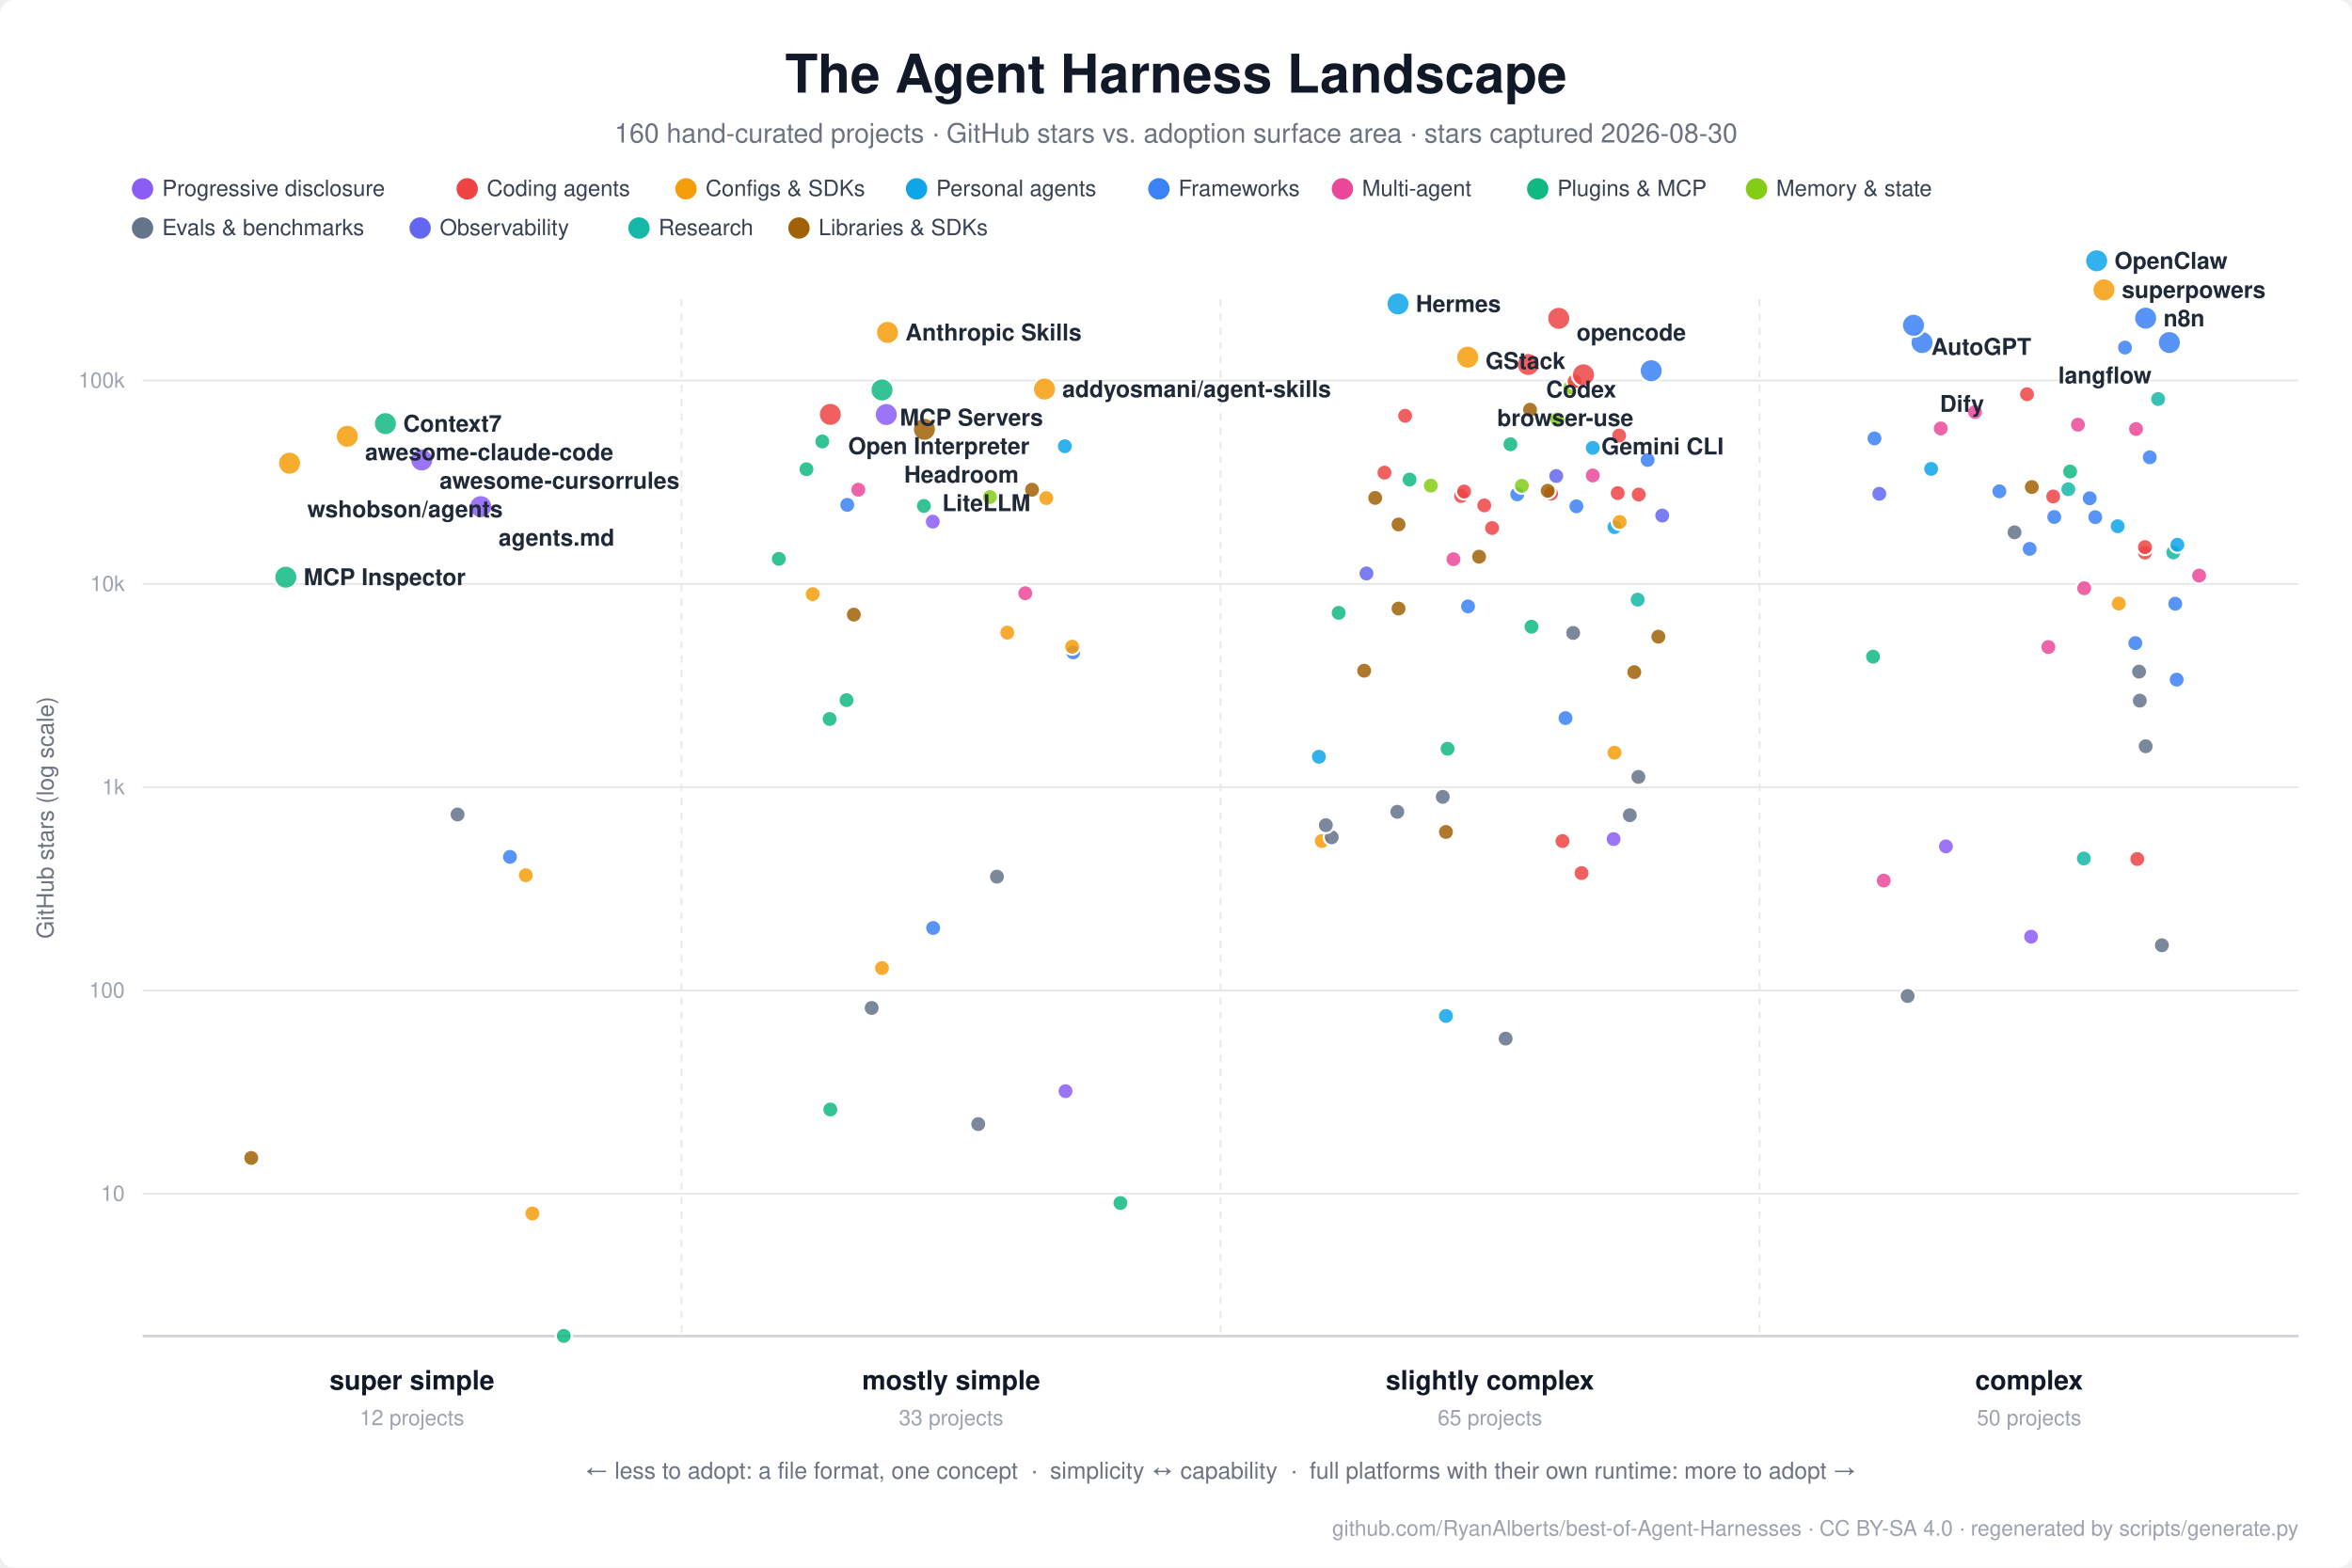
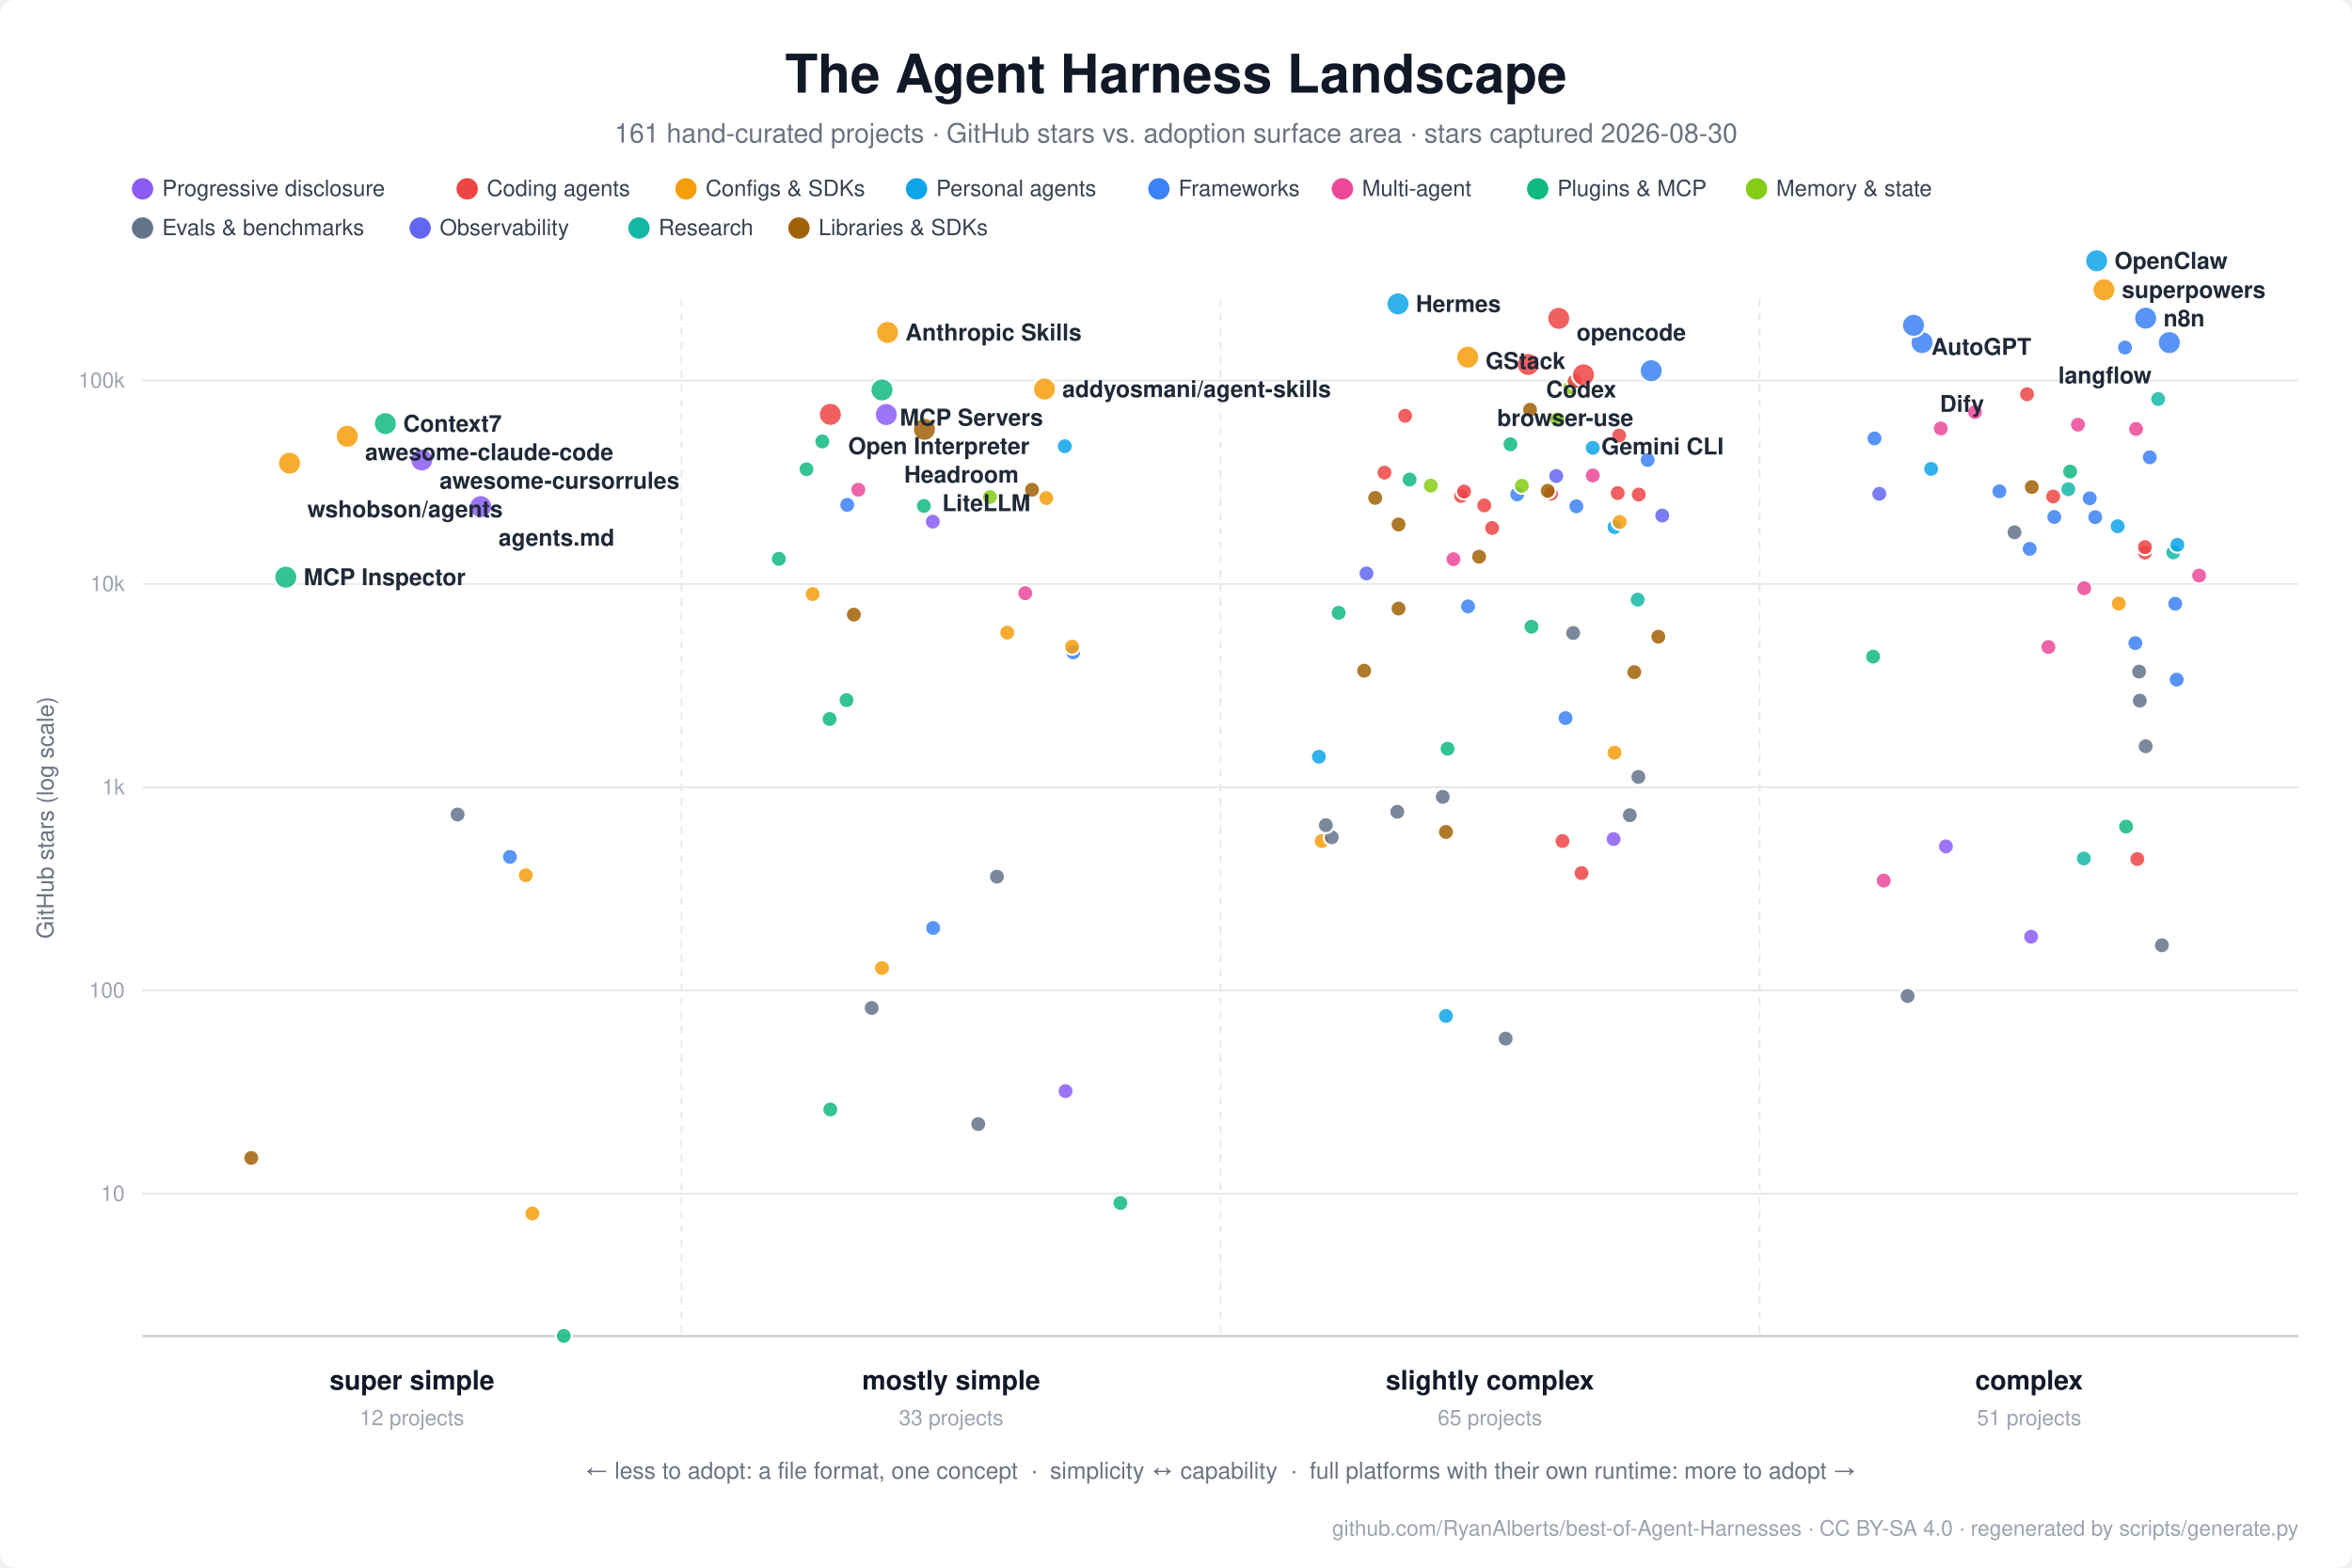
<svg xmlns="http://www.w3.org/2000/svg" viewBox="0 0 1320 880" font-family="-apple-system, 'Segoe UI', Helvetica, Arial, sans-serif">
  <rect width="1320" height="880" fill="#ffffff" rx="8" />
  <text x="660.0" y="52" text-anchor="middle" font-size="30" font-weight="700" fill="#111827">The Agent Harness Landscape</text>
-   <text x="660.0" y="80" text-anchor="middle" font-size="15" fill="#6b7280">160 hand-curated projects · GitHub stars vs. adoption surface area · stars captured 2026-08-30</text>
+   <text x="660.0" y="80" text-anchor="middle" font-size="15" fill="#6b7280">161 hand-curated projects · GitHub stars vs. adoption surface area · stars captured 2026-08-30</text>
  <circle cx="80" cy="106" r="6" fill="#8b5cf6" />
  <text x="91" y="110" font-size="12.5" fill="#374151">Progressive disclosure</text>
  <circle cx="262.2" cy="106" r="6" fill="#ef4444" />
  <text x="273.2" y="110" font-size="12.5" fill="#374151">Coding agents</text>
  <circle cx="385.0" cy="106" r="6" fill="#f59e0b" />
  <text x="396.0" y="110" font-size="12.5" fill="#374151">Configs &amp; SDKs</text>
  <circle cx="514.4" cy="106" r="6" fill="#0ea5e9" />
  <text x="525.4" y="110" font-size="12.5" fill="#374151">Personal agents</text>
  <circle cx="650.4" cy="106" r="6" fill="#3b82f6" />
  <text x="661.4" y="110" font-size="12.5" fill="#374151">Frameworks</text>
  <circle cx="753.4" cy="106" r="6" fill="#ec4899" />
  <text x="764.4" y="110" font-size="12.5" fill="#374151">Multi-agent</text>
  <circle cx="863.0" cy="106" r="6" fill="#10b981" />
  <text x="874.0" y="110" font-size="12.5" fill="#374151">Plugins &amp; MCP</text>
  <circle cx="985.8" cy="106" r="6" fill="#84cc16" />
  <text x="996.8" y="110" font-size="12.5" fill="#374151">Memory &amp; state</text>
  <circle cx="80" cy="128" r="6" fill="#64748b" />
  <text x="91" y="132" font-size="12.5" fill="#374151">Evals &amp; benchmarks</text>
  <circle cx="235.8" cy="128" r="6" fill="#6366f1" />
  <text x="246.8" y="132" font-size="12.5" fill="#374151">Observability</text>
  <circle cx="358.6" cy="128" r="6" fill="#14b8a6" />
  <text x="369.6" y="132" font-size="12.5" fill="#374151">Research</text>
  <circle cx="448.4" cy="128" r="6" fill="#a16207" />
  <text x="459.4" y="132" font-size="12.5" fill="#374151">Libraries &amp; SDKs</text>
  <line x1="80" y1="670.1" x2="1290" y2="670.1" stroke="#e5e7eb" stroke-width="1" />
  <text x="70" y="674.1" text-anchor="end" font-size="12" fill="#9ca3af">10</text>
  <line x1="80" y1="556.0" x2="1290" y2="556.0" stroke="#e5e7eb" stroke-width="1" />
  <text x="70" y="560.0" text-anchor="end" font-size="12" fill="#9ca3af">100</text>
  <line x1="80" y1="441.9" x2="1290" y2="441.9" stroke="#e5e7eb" stroke-width="1" />
  <text x="70" y="445.9" text-anchor="end" font-size="12" fill="#9ca3af">1k</text>
  <line x1="80" y1="327.8" x2="1290" y2="327.8" stroke="#e5e7eb" stroke-width="1" />
  <text x="70" y="331.8" text-anchor="end" font-size="12" fill="#9ca3af">10k</text>
  <line x1="80" y1="213.6" x2="1290" y2="213.6" stroke="#e5e7eb" stroke-width="1" />
  <text x="70" y="217.6" text-anchor="end" font-size="12" fill="#9ca3af">100k</text>
  <text x="30" y="459" font-size="13" fill="#6b7280" transform="rotate(-90 30 459)" text-anchor="middle">GitHub stars (log scale)</text>
  <text x="231.2" y="780" text-anchor="middle" font-size="15" font-weight="600" fill="#111827">super simple</text>
  <text x="231.2" y="800" text-anchor="middle" font-size="12" fill="#9ca3af">12 projects</text>
  <line x1="382.5" y1="168" x2="382.5" y2="750" stroke="#e5e7eb" stroke-width="1" stroke-dasharray="4 4" />
  <text x="533.8" y="780" text-anchor="middle" font-size="15" font-weight="600" fill="#111827">mostly simple</text>
  <text x="533.8" y="800" text-anchor="middle" font-size="12" fill="#9ca3af">33 projects</text>
  <line x1="685.0" y1="168" x2="685.0" y2="750" stroke="#e5e7eb" stroke-width="1" stroke-dasharray="4 4" />
  <text x="836.2" y="780" text-anchor="middle" font-size="15" font-weight="600" fill="#111827">slightly complex</text>
  <text x="836.2" y="800" text-anchor="middle" font-size="12" fill="#9ca3af">65 projects</text>
  <line x1="987.5" y1="168" x2="987.5" y2="750" stroke="#e5e7eb" stroke-width="1" stroke-dasharray="4 4" />
  <text x="1138.8" y="780" text-anchor="middle" font-size="15" font-weight="600" fill="#111827">complex</text>
-   <text x="1138.8" y="800" text-anchor="middle" font-size="12" fill="#9ca3af">50 projects</text>
+   <text x="1138.8" y="800" text-anchor="middle" font-size="12" fill="#9ca3af">51 projects</text>
  <line x1="80" y1="750" x2="1290" y2="750" stroke="#d1d5db" stroke-width="1.5" />
  <text x="685.0" y="830" text-anchor="middle" font-size="13" fill="#6b7280">←  less to adopt: a file format, one concept  ·  simplicity ↔ capability  ·  full platforms with their own runtime: more to adopt  →</text>
  <circle cx="316.4" cy="749.9" r="4.5" fill="#10b981" fill-opacity="0.85" stroke="#ffffff" stroke-width="1.2" />
  <circle cx="298.8" cy="681.2" r="4.5" fill="#f59e0b" fill-opacity="0.85" stroke="#ffffff" stroke-width="1.2" />
  <circle cx="628.8" cy="675.3" r="4.5" fill="#10b981" fill-opacity="0.85" stroke="#ffffff" stroke-width="1.2" />
  <circle cx="141.0" cy="650.0" r="4.5" fill="#a16207" fill-opacity="0.85" stroke="#ffffff" stroke-width="1.2" />
  <circle cx="549.0" cy="631.0" r="4.5" fill="#64748b" fill-opacity="0.85" stroke="#ffffff" stroke-width="1.2" />
  <circle cx="466.0" cy="622.8" r="4.5" fill="#10b981" fill-opacity="0.85" stroke="#ffffff" stroke-width="1.2" />
  <circle cx="598.0" cy="612.5" r="4.5" fill="#8b5cf6" fill-opacity="0.85" stroke="#ffffff" stroke-width="1.2" />
  <circle cx="845.0" cy="583.0" r="4.5" fill="#64748b" fill-opacity="0.85" stroke="#ffffff" stroke-width="1.2" />
  <circle cx="811.5" cy="570.3" r="4.5" fill="#0ea5e9" fill-opacity="0.85" stroke="#ffffff" stroke-width="1.2" />
  <circle cx="489.2" cy="565.8" r="4.5" fill="#64748b" fill-opacity="0.85" stroke="#ffffff" stroke-width="1.2" />
  <circle cx="1070.6" cy="559.1" r="4.5" fill="#64748b" fill-opacity="0.85" stroke="#ffffff" stroke-width="1.2" />
  <circle cx="495.0" cy="543.4" r="4.5" fill="#f59e0b" fill-opacity="0.85" stroke="#ffffff" stroke-width="1.2" />
  <circle cx="1213.3" cy="530.6" r="4.5" fill="#64748b" fill-opacity="0.85" stroke="#ffffff" stroke-width="1.2" />
  <circle cx="1139.9" cy="525.8" r="4.5" fill="#8b5cf6" fill-opacity="0.85" stroke="#ffffff" stroke-width="1.2" />
  <circle cx="523.7" cy="520.9" r="4.5" fill="#3b82f6" fill-opacity="0.85" stroke="#ffffff" stroke-width="1.2" />
  <circle cx="1057.2" cy="494.3" r="4.5" fill="#ec4899" fill-opacity="0.85" stroke="#ffffff" stroke-width="1.2" />
  <circle cx="559.5" cy="492.1" r="4.5" fill="#64748b" fill-opacity="0.85" stroke="#ffffff" stroke-width="1.2" />
  <circle cx="295.1" cy="491.3" r="4.5" fill="#f59e0b" fill-opacity="0.85" stroke="#ffffff" stroke-width="1.2" />
  <circle cx="887.6" cy="490.1" r="4.5" fill="#ef4444" fill-opacity="0.85" stroke="#ffffff" stroke-width="1.2" />
  <circle cx="1199.5" cy="482.2" r="4.5" fill="#ef4444" fill-opacity="0.85" stroke="#ffffff" stroke-width="1.2" />
  <circle cx="1169.5" cy="481.9" r="4.5" fill="#14b8a6" fill-opacity="0.85" stroke="#ffffff" stroke-width="1.2" />
  <circle cx="286.2" cy="481.0" r="4.5" fill="#3b82f6" fill-opacity="0.85" stroke="#ffffff" stroke-width="1.2" />
  <circle cx="1092.1" cy="475.1" r="4.5" fill="#8b5cf6" fill-opacity="0.85" stroke="#ffffff" stroke-width="1.2" />
  <circle cx="741.8" cy="472.1" r="4.5" fill="#f59e0b" fill-opacity="0.85" stroke="#ffffff" stroke-width="1.2" />
  <circle cx="876.9" cy="472.1" r="4.5" fill="#ef4444" fill-opacity="0.85" stroke="#ffffff" stroke-width="1.2" />
  <circle cx="905.6" cy="471.0" r="4.5" fill="#8b5cf6" fill-opacity="0.85" stroke="#ffffff" stroke-width="1.2" />
  <circle cx="747.4" cy="470.0" r="4.5" fill="#64748b" fill-opacity="0.85" stroke="#ffffff" stroke-width="1.2" />
  <circle cx="811.5" cy="467.0" r="4.5" fill="#a16207" fill-opacity="0.85" stroke="#ffffff" stroke-width="1.2" />
+   <circle cx="1193.2" cy="464.0" r="4.5" fill="#10b981" fill-opacity="0.85" stroke="#ffffff" stroke-width="1.2" />
  <circle cx="744.1" cy="463.2" r="4.5" fill="#64748b" fill-opacity="0.85" stroke="#ffffff" stroke-width="1.2" />
  <circle cx="914.7" cy="457.6" r="4.5" fill="#64748b" fill-opacity="0.85" stroke="#ffffff" stroke-width="1.2" />
  <circle cx="256.8" cy="457.2" r="4.5" fill="#64748b" fill-opacity="0.85" stroke="#ffffff" stroke-width="1.2" />
  <circle cx="784.2" cy="455.7" r="4.5" fill="#64748b" fill-opacity="0.85" stroke="#ffffff" stroke-width="1.2" />
  <circle cx="809.7" cy="447.3" r="4.5" fill="#64748b" fill-opacity="0.85" stroke="#ffffff" stroke-width="1.2" />
  <circle cx="919.5" cy="436.1" r="4.5" fill="#64748b" fill-opacity="0.85" stroke="#ffffff" stroke-width="1.2" />
  <circle cx="740.2" cy="424.8" r="4.5" fill="#0ea5e9" fill-opacity="0.85" stroke="#ffffff" stroke-width="1.2" />
  <circle cx="906.1" cy="422.5" r="4.5" fill="#f59e0b" fill-opacity="0.85" stroke="#ffffff" stroke-width="1.2" />
  <circle cx="812.4" cy="420.3" r="4.5" fill="#10b981" fill-opacity="0.85" stroke="#ffffff" stroke-width="1.2" />
  <circle cx="1204.2" cy="418.9" r="4.5" fill="#64748b" fill-opacity="0.85" stroke="#ffffff" stroke-width="1.2" />
  <circle cx="465.6" cy="403.6" r="4.5" fill="#10b981" fill-opacity="0.85" stroke="#ffffff" stroke-width="1.2" />
  <circle cx="878.6" cy="403.1" r="4.5" fill="#3b82f6" fill-opacity="0.85" stroke="#ffffff" stroke-width="1.2" />
  <circle cx="1200.9" cy="393.3" r="4.5" fill="#64748b" fill-opacity="0.85" stroke="#ffffff" stroke-width="1.2" />
  <circle cx="475.1" cy="393.0" r="4.5" fill="#10b981" fill-opacity="0.85" stroke="#ffffff" stroke-width="1.2" />
  <circle cx="1221.6" cy="381.5" r="4.5" fill="#3b82f6" fill-opacity="0.85" stroke="#ffffff" stroke-width="1.2" />
  <circle cx="917.2" cy="377.3" r="4.5" fill="#a16207" fill-opacity="0.85" stroke="#ffffff" stroke-width="1.2" />
  <circle cx="1200.5" cy="377.0" r="4.5" fill="#64748b" fill-opacity="0.85" stroke="#ffffff" stroke-width="1.2" />
  <circle cx="765.6" cy="376.5" r="4.5" fill="#a16207" fill-opacity="0.85" stroke="#ffffff" stroke-width="1.2" />
  <circle cx="1051.2" cy="368.6" r="4.5" fill="#10b981" fill-opacity="0.85" stroke="#ffffff" stroke-width="1.2" />
  <circle cx="602.3" cy="366.2" r="4.5" fill="#3b82f6" fill-opacity="0.85" stroke="#ffffff" stroke-width="1.2" />
  <circle cx="1149.6" cy="363.2" r="4.5" fill="#ec4899" fill-opacity="0.85" stroke="#ffffff" stroke-width="1.2" />
  <circle cx="601.7" cy="363.0" r="4.5" fill="#f59e0b" fill-opacity="0.85" stroke="#ffffff" stroke-width="1.2" />
  <circle cx="1198.4" cy="361.0" r="4.5" fill="#3b82f6" fill-opacity="0.85" stroke="#ffffff" stroke-width="1.2" />
  <circle cx="930.7" cy="357.4" r="4.5" fill="#a16207" fill-opacity="0.85" stroke="#ffffff" stroke-width="1.2" />
  <circle cx="882.9" cy="355.3" r="4.5" fill="#64748b" fill-opacity="0.85" stroke="#ffffff" stroke-width="1.2" />
  <circle cx="565.3" cy="355.1" r="4.5" fill="#f59e0b" fill-opacity="0.85" stroke="#ffffff" stroke-width="1.2" />
  <circle cx="859.5" cy="351.8" r="4.5" fill="#10b981" fill-opacity="0.85" stroke="#ffffff" stroke-width="1.2" />
  <circle cx="479.2" cy="345.0" r="4.5" fill="#a16207" fill-opacity="0.85" stroke="#ffffff" stroke-width="1.2" />
  <circle cx="751.3" cy="344.0" r="4.5" fill="#10b981" fill-opacity="0.85" stroke="#ffffff" stroke-width="1.2" />
  <circle cx="784.9" cy="341.6" r="4.5" fill="#a16207" fill-opacity="0.85" stroke="#ffffff" stroke-width="1.2" />
  <circle cx="823.9" cy="340.4" r="4.5" fill="#3b82f6" fill-opacity="0.85" stroke="#ffffff" stroke-width="1.2" />
  <circle cx="1220.8" cy="338.9" r="4.5" fill="#3b82f6" fill-opacity="0.85" stroke="#ffffff" stroke-width="1.2" />
  <circle cx="1189.1" cy="338.8" r="4.5" fill="#f59e0b" fill-opacity="0.85" stroke="#ffffff" stroke-width="1.2" />
  <circle cx="919.1" cy="336.6" r="4.5" fill="#14b8a6" fill-opacity="0.85" stroke="#ffffff" stroke-width="1.2" />
  <circle cx="456.1" cy="333.5" r="4.5" fill="#f59e0b" fill-opacity="0.85" stroke="#ffffff" stroke-width="1.2" />
  <circle cx="575.4" cy="333.0" r="4.5" fill="#ec4899" fill-opacity="0.85" stroke="#ffffff" stroke-width="1.2" />
  <circle cx="1169.7" cy="330.2" r="4.5" fill="#ec4899" fill-opacity="0.85" stroke="#ffffff" stroke-width="1.2" />
  <circle cx="160.4" cy="324.0" r="6.5" fill="#10b981" fill-opacity="0.85" stroke="#ffffff" stroke-width="1.2" />
  <circle cx="1234.2" cy="323.1" r="4.5" fill="#ec4899" fill-opacity="0.85" stroke="#ffffff" stroke-width="1.2" />
  <circle cx="766.9" cy="321.9" r="4.5" fill="#6366f1" fill-opacity="0.85" stroke="#ffffff" stroke-width="1.2" />
  <circle cx="815.7" cy="313.9" r="4.5" fill="#ec4899" fill-opacity="0.85" stroke="#ffffff" stroke-width="1.2" />
  <circle cx="437.1" cy="313.7" r="4.5" fill="#10b981" fill-opacity="0.85" stroke="#ffffff" stroke-width="1.2" />
  <circle cx="830.1" cy="312.5" r="4.5" fill="#a16207" fill-opacity="0.85" stroke="#ffffff" stroke-width="1.2" />
  <circle cx="1203.8" cy="310.2" r="4.5" fill="#ef4444" fill-opacity="0.85" stroke="#ffffff" stroke-width="1.2" />
  <circle cx="1219.7" cy="310.1" r="4.5" fill="#14b8a6" fill-opacity="0.85" stroke="#ffffff" stroke-width="1.2" />
  <circle cx="1139.1" cy="308.1" r="4.5" fill="#3b82f6" fill-opacity="0.85" stroke="#ffffff" stroke-width="1.2" />
  <circle cx="1203.8" cy="307.1" r="4.5" fill="#ef4444" fill-opacity="0.85" stroke="#ffffff" stroke-width="1.2" />
  <circle cx="1222.0" cy="305.8" r="4.5" fill="#0ea5e9" fill-opacity="0.85" stroke="#ffffff" stroke-width="1.2" />
  <circle cx="1130.6" cy="298.8" r="4.5" fill="#64748b" fill-opacity="0.85" stroke="#ffffff" stroke-width="1.2" />
  <circle cx="837.4" cy="296.4" r="4.5" fill="#ef4444" fill-opacity="0.85" stroke="#ffffff" stroke-width="1.2" />
  <circle cx="906.1" cy="295.9" r="4.5" fill="#0ea5e9" fill-opacity="0.85" stroke="#ffffff" stroke-width="1.2" />
  <circle cx="1188.5" cy="295.4" r="4.5" fill="#0ea5e9" fill-opacity="0.85" stroke="#ffffff" stroke-width="1.2" />
  <circle cx="784.9" cy="294.4" r="4.5" fill="#a16207" fill-opacity="0.85" stroke="#ffffff" stroke-width="1.2" />
  <circle cx="909.0" cy="293.0" r="4.5" fill="#f59e0b" fill-opacity="0.85" stroke="#ffffff" stroke-width="1.2" />
  <circle cx="523.5" cy="292.8" r="4.5" fill="#8b5cf6" fill-opacity="0.85" stroke="#ffffff" stroke-width="1.2" />
  <circle cx="1175.9" cy="290.3" r="4.5" fill="#3b82f6" fill-opacity="0.85" stroke="#ffffff" stroke-width="1.2" />
  <circle cx="1152.9" cy="290.2" r="4.5" fill="#3b82f6" fill-opacity="0.85" stroke="#ffffff" stroke-width="1.2" />
  <circle cx="932.9" cy="289.4" r="4.5" fill="#6366f1" fill-opacity="0.85" stroke="#ffffff" stroke-width="1.2" />
  <circle cx="269.8" cy="284.4" r="6.5" fill="#8b5cf6" fill-opacity="0.85" stroke="#ffffff" stroke-width="1.2" />
  <circle cx="884.7" cy="284.2" r="4.5" fill="#3b82f6" fill-opacity="0.85" stroke="#ffffff" stroke-width="1.2" />
  <circle cx="518.5" cy="284.0" r="4.5" fill="#10b981" fill-opacity="0.85" stroke="#ffffff" stroke-width="1.2" />
  <circle cx="833.0" cy="283.7" r="4.5" fill="#ef4444" fill-opacity="0.85" stroke="#ffffff" stroke-width="1.2" />
  <circle cx="475.5" cy="283.4" r="4.5" fill="#3b82f6" fill-opacity="0.85" stroke="#ffffff" stroke-width="1.2" />
  <circle cx="1172.8" cy="279.7" r="4.5" fill="#3b82f6" fill-opacity="0.85" stroke="#ffffff" stroke-width="1.2" />
  <circle cx="587.2" cy="279.6" r="4.5" fill="#f59e0b" fill-opacity="0.85" stroke="#ffffff" stroke-width="1.2" />
  <circle cx="771.8" cy="279.5" r="4.5" fill="#a16207" fill-opacity="0.85" stroke="#ffffff" stroke-width="1.2" />
  <circle cx="555.6" cy="279.0" r="4.5" fill="#84cc16" fill-opacity="0.85" stroke="#ffffff" stroke-width="1.2" />
  <circle cx="1152.3" cy="278.7" r="4.5" fill="#ef4444" fill-opacity="0.85" stroke="#ffffff" stroke-width="1.2" />
  <circle cx="820.0" cy="278.4" r="4.5" fill="#ef4444" fill-opacity="0.85" stroke="#ffffff" stroke-width="1.2" />
  <circle cx="919.7" cy="277.6" r="4.5" fill="#ef4444" fill-opacity="0.85" stroke="#ffffff" stroke-width="1.2" />
  <circle cx="851.5" cy="277.5" r="4.5" fill="#3b82f6" fill-opacity="0.85" stroke="#ffffff" stroke-width="1.2" />
  <circle cx="1054.7" cy="277.2" r="4.5" fill="#6366f1" fill-opacity="0.85" stroke="#ffffff" stroke-width="1.2" />
  <circle cx="870.5" cy="277.1" r="4.5" fill="#ef4444" fill-opacity="0.85" stroke="#ffffff" stroke-width="1.2" />
  <circle cx="907.9" cy="276.8" r="4.5" fill="#ef4444" fill-opacity="0.85" stroke="#ffffff" stroke-width="1.2" />
  <circle cx="821.7" cy="275.9" r="4.5" fill="#ef4444" fill-opacity="0.85" stroke="#ffffff" stroke-width="1.2" />
  <circle cx="1122.1" cy="275.8" r="4.5" fill="#3b82f6" fill-opacity="0.85" stroke="#ffffff" stroke-width="1.2" />
  <circle cx="868.6" cy="275.5" r="4.5" fill="#a16207" fill-opacity="0.85" stroke="#ffffff" stroke-width="1.2" />
  <circle cx="579.2" cy="274.9" r="4.5" fill="#a16207" fill-opacity="0.85" stroke="#ffffff" stroke-width="1.2" />
  <circle cx="481.7" cy="274.9" r="4.5" fill="#ec4899" fill-opacity="0.85" stroke="#ffffff" stroke-width="1.2" />
  <circle cx="1160.8" cy="274.6" r="4.5" fill="#14b8a6" fill-opacity="0.85" stroke="#ffffff" stroke-width="1.2" />
  <circle cx="1140.3" cy="273.4" r="4.5" fill="#a16207" fill-opacity="0.85" stroke="#ffffff" stroke-width="1.2" />
  <circle cx="854.1" cy="272.7" r="4.5" fill="#84cc16" fill-opacity="0.85" stroke="#ffffff" stroke-width="1.2" />
  <circle cx="803.0" cy="272.6" r="4.5" fill="#84cc16" fill-opacity="0.85" stroke="#ffffff" stroke-width="1.2" />
  <circle cx="791.1" cy="269.2" r="4.5" fill="#10b981" fill-opacity="0.85" stroke="#ffffff" stroke-width="1.2" />
  <circle cx="873.4" cy="267.2" r="4.5" fill="#6366f1" fill-opacity="0.85" stroke="#ffffff" stroke-width="1.2" />
  <circle cx="893.9" cy="266.9" r="4.5" fill="#ec4899" fill-opacity="0.85" stroke="#ffffff" stroke-width="1.2" />
  <circle cx="777.0" cy="265.3" r="4.5" fill="#ef4444" fill-opacity="0.85" stroke="#ffffff" stroke-width="1.2" />
  <circle cx="1161.8" cy="264.7" r="4.5" fill="#10b981" fill-opacity="0.85" stroke="#ffffff" stroke-width="1.2" />
  <circle cx="452.6" cy="263.4" r="4.5" fill="#10b981" fill-opacity="0.85" stroke="#ffffff" stroke-width="1.2" />
  <circle cx="1083.8" cy="263.2" r="4.5" fill="#0ea5e9" fill-opacity="0.85" stroke="#ffffff" stroke-width="1.2" />
  <circle cx="162.5" cy="260.0" r="6.5" fill="#f59e0b" fill-opacity="0.85" stroke="#ffffff" stroke-width="1.2" />
  <circle cx="236.7" cy="258.2" r="6.5" fill="#8b5cf6" fill-opacity="0.85" stroke="#ffffff" stroke-width="1.2" />
  <circle cx="924.7" cy="258.2" r="4.5" fill="#3b82f6" fill-opacity="0.85" stroke="#ffffff" stroke-width="1.2" />
  <circle cx="1206.5" cy="256.7" r="4.5" fill="#3b82f6" fill-opacity="0.85" stroke="#ffffff" stroke-width="1.2" />
  <circle cx="893.9" cy="251.4" r="4.5" fill="#0ea5e9" fill-opacity="0.85" stroke="#ffffff" stroke-width="1.2" />
  <circle cx="597.6" cy="250.5" r="4.5" fill="#0ea5e9" fill-opacity="0.85" stroke="#ffffff" stroke-width="1.2" />
  <circle cx="847.7" cy="249.4" r="4.5" fill="#10b981" fill-opacity="0.85" stroke="#ffffff" stroke-width="1.2" />
  <circle cx="461.5" cy="247.8" r="4.5" fill="#10b981" fill-opacity="0.85" stroke="#ffffff" stroke-width="1.2" />
  <circle cx="1052.0" cy="246.1" r="4.5" fill="#3b82f6" fill-opacity="0.85" stroke="#ffffff" stroke-width="1.2" />
  <circle cx="194.9" cy="244.9" r="6.5" fill="#f59e0b" fill-opacity="0.85" stroke="#ffffff" stroke-width="1.2" />
  <circle cx="908.7" cy="244.5" r="4.5" fill="#ef4444" fill-opacity="0.85" stroke="#ffffff" stroke-width="1.2" />
  <circle cx="518.8" cy="241.0" r="6.5" fill="#a16207" fill-opacity="0.85" stroke="#ffffff" stroke-width="1.2" />
  <circle cx="1198.8" cy="240.8" r="4.5" fill="#ec4899" fill-opacity="0.85" stroke="#ffffff" stroke-width="1.2" />
  <circle cx="1089.2" cy="240.5" r="4.5" fill="#ec4899" fill-opacity="0.85" stroke="#ffffff" stroke-width="1.2" />
  <circle cx="1166.2" cy="238.4" r="4.5" fill="#ec4899" fill-opacity="0.85" stroke="#ffffff" stroke-width="1.2" />
  <circle cx="216.3" cy="237.8" r="6.5" fill="#10b981" fill-opacity="0.85" stroke="#ffffff" stroke-width="1.2" />
  <circle cx="874.0" cy="235.5" r="4.5" fill="#84cc16" fill-opacity="0.85" stroke="#ffffff" stroke-width="1.2" />
  <circle cx="788.6" cy="233.4" r="4.5" fill="#ef4444" fill-opacity="0.85" stroke="#ffffff" stroke-width="1.2" />
  <circle cx="497.4" cy="232.7" r="6.5" fill="#8b5cf6" fill-opacity="0.85" stroke="#ffffff" stroke-width="1.2" />
  <circle cx="466.0" cy="232.6" r="6.5" fill="#ef4444" fill-opacity="0.85" stroke="#ffffff" stroke-width="1.2" />
  <circle cx="1108.4" cy="231.3" r="4.5" fill="#ec4899" fill-opacity="0.85" stroke="#ffffff" stroke-width="1.2" />
  <circle cx="858.7" cy="230.0" r="4.5" fill="#a16207" fill-opacity="0.85" stroke="#ffffff" stroke-width="1.2" />
  <circle cx="1211.2" cy="224.0" r="4.5" fill="#14b8a6" fill-opacity="0.85" stroke="#ffffff" stroke-width="1.2" />
  <circle cx="1137.6" cy="221.3" r="4.5" fill="#ef4444" fill-opacity="0.85" stroke="#ffffff" stroke-width="1.2" />
  <circle cx="495.0" cy="218.9" r="6.5" fill="#10b981" fill-opacity="0.85" stroke="#ffffff" stroke-width="1.2" />
  <circle cx="586.2" cy="218.4" r="6.5" fill="#f59e0b" fill-opacity="0.85" stroke="#ffffff" stroke-width="1.2" />
  <circle cx="881.4" cy="217.4" r="4.5" fill="#84cc16" fill-opacity="0.85" stroke="#ffffff" stroke-width="1.2" />
  <circle cx="883.7" cy="214.0" r="4.5" fill="#ef4444" fill-opacity="0.85" stroke="#ffffff" stroke-width="1.2" />
  <circle cx="888.7" cy="210.4" r="6.5" fill="#ef4444" fill-opacity="0.85" stroke="#ffffff" stroke-width="1.2" />
  <circle cx="926.7" cy="208.1" r="6.5" fill="#3b82f6" fill-opacity="0.85" stroke="#ffffff" stroke-width="1.2" />
  <circle cx="857.7" cy="204.6" r="6.5" fill="#ef4444" fill-opacity="0.85" stroke="#ffffff" stroke-width="1.2" />
  <circle cx="823.7" cy="200.5" r="6.5" fill="#f59e0b" fill-opacity="0.85" stroke="#ffffff" stroke-width="1.2" />
  <circle cx="1192.6" cy="195.1" r="4.5" fill="#3b82f6" fill-opacity="0.85" stroke="#ffffff" stroke-width="1.2" />
  <circle cx="1078.7" cy="192.3" r="6.5" fill="#3b82f6" fill-opacity="0.85" stroke="#ffffff" stroke-width="1.2" />
  <circle cx="1217.5" cy="192.3" r="6.5" fill="#3b82f6" fill-opacity="0.85" stroke="#ffffff" stroke-width="1.2" />
  <circle cx="498.1" cy="186.6" r="6.5" fill="#f59e0b" fill-opacity="0.85" stroke="#ffffff" stroke-width="1.2" />
  <circle cx="1073.9" cy="182.6" r="6.5" fill="#3b82f6" fill-opacity="0.85" stroke="#ffffff" stroke-width="1.2" />
  <circle cx="874.8" cy="178.7" r="6.5" fill="#ef4444" fill-opacity="0.85" stroke="#ffffff" stroke-width="1.2" />
  <circle cx="1204.2" cy="178.6" r="6.5" fill="#3b82f6" fill-opacity="0.85" stroke="#ffffff" stroke-width="1.2" />
  <circle cx="784.6" cy="170.6" r="6.5" fill="#0ea5e9" fill-opacity="0.85" stroke="#ffffff" stroke-width="1.2" />
  <circle cx="1180.8" cy="162.7" r="6.5" fill="#f59e0b" fill-opacity="0.85" stroke="#ffffff" stroke-width="1.2" />
  <circle cx="1176.7" cy="146.4" r="6.5" fill="#0ea5e9" fill-opacity="0.85" stroke="#ffffff" stroke-width="1.2" />
  <text x="226.3" y="242.3" text-anchor="start" font-size="13" font-weight="600" fill="#1f2937">Context7</text>
  <text x="204.9" y="258.3" text-anchor="start" font-size="13" font-weight="600" fill="#1f2937">awesome-claude-code</text>
  <text x="246.7" y="274.3" text-anchor="start" font-size="13" font-weight="600" fill="#1f2937">awesome-cursorrules</text>
  <text x="172.5" y="290.3" text-anchor="start" font-size="13" font-weight="600" fill="#1f2937">wshobson/agents</text>
  <text x="279.8" y="306.3" text-anchor="start" font-size="13" font-weight="600" fill="#1f2937">agents.md</text>
  <text x="170.4" y="328.5" text-anchor="start" font-size="13" font-weight="600" fill="#1f2937">MCP Inspector</text>
  <text x="508.1" y="191.1" text-anchor="start" font-size="13" font-weight="600" fill="#1f2937">Anthropic Skills</text>
  <text x="596.2" y="222.9" text-anchor="start" font-size="13" font-weight="600" fill="#1f2937">addyosmani/agent-skills</text>
  <text x="505.0" y="238.9" text-anchor="start" font-size="13" font-weight="600" fill="#1f2937">MCP Servers</text>
  <text x="476.0" y="254.9" text-anchor="start" font-size="13" font-weight="600" fill="#1f2937">Open Interpreter</text>
  <text x="507.4" y="270.9" text-anchor="start" font-size="13" font-weight="600" fill="#1f2937">Headroom</text>
  <text x="528.8" y="286.9" text-anchor="start" font-size="13" font-weight="600" fill="#1f2937">LiteLLM</text>
  <text x="794.6" y="175.1" text-anchor="start" font-size="13" font-weight="600" fill="#1f2937">Hermes</text>
  <text x="884.8" y="191.1" text-anchor="start" font-size="13" font-weight="600" fill="#1f2937">opencode</text>
  <text x="833.7" y="207.1" text-anchor="start" font-size="13" font-weight="600" fill="#1f2937">GStack</text>
  <text x="867.7" y="223.1" text-anchor="start" font-size="13" font-weight="600" fill="#1f2937">Codex</text>
  <text x="916.7" y="239.1" text-anchor="end" font-size="13" font-weight="600" fill="#1f2937">browser-use</text>
  <text x="898.7" y="255.1" text-anchor="start" font-size="13" font-weight="600" fill="#1f2937">Gemini CLI</text>
  <text x="1186.7" y="150.9" text-anchor="start" font-size="13" font-weight="600" fill="#1f2937">OpenClaw</text>
  <text x="1190.8" y="167.2" text-anchor="start" font-size="13" font-weight="600" fill="#1f2937">superpowers</text>
  <text x="1214.2" y="183.2" text-anchor="start" font-size="13" font-weight="600" fill="#1f2937">n8n</text>
  <text x="1083.9" y="199.2" text-anchor="start" font-size="13" font-weight="600" fill="#1f2937">AutoGPT</text>
  <text x="1207.5" y="215.2" text-anchor="end" font-size="13" font-weight="600" fill="#1f2937">langflow</text>
  <text x="1088.7" y="231.2" text-anchor="start" font-size="13" font-weight="600" fill="#1f2937">Dify</text>
  <text x="1290" y="862" text-anchor="end" font-size="12" fill="#9ca3af">github.com/RyanAlberts/best-of-Agent-Harnesses · CC BY-SA 4.0 · regenerated by scripts/generate.py</text>
</svg>
